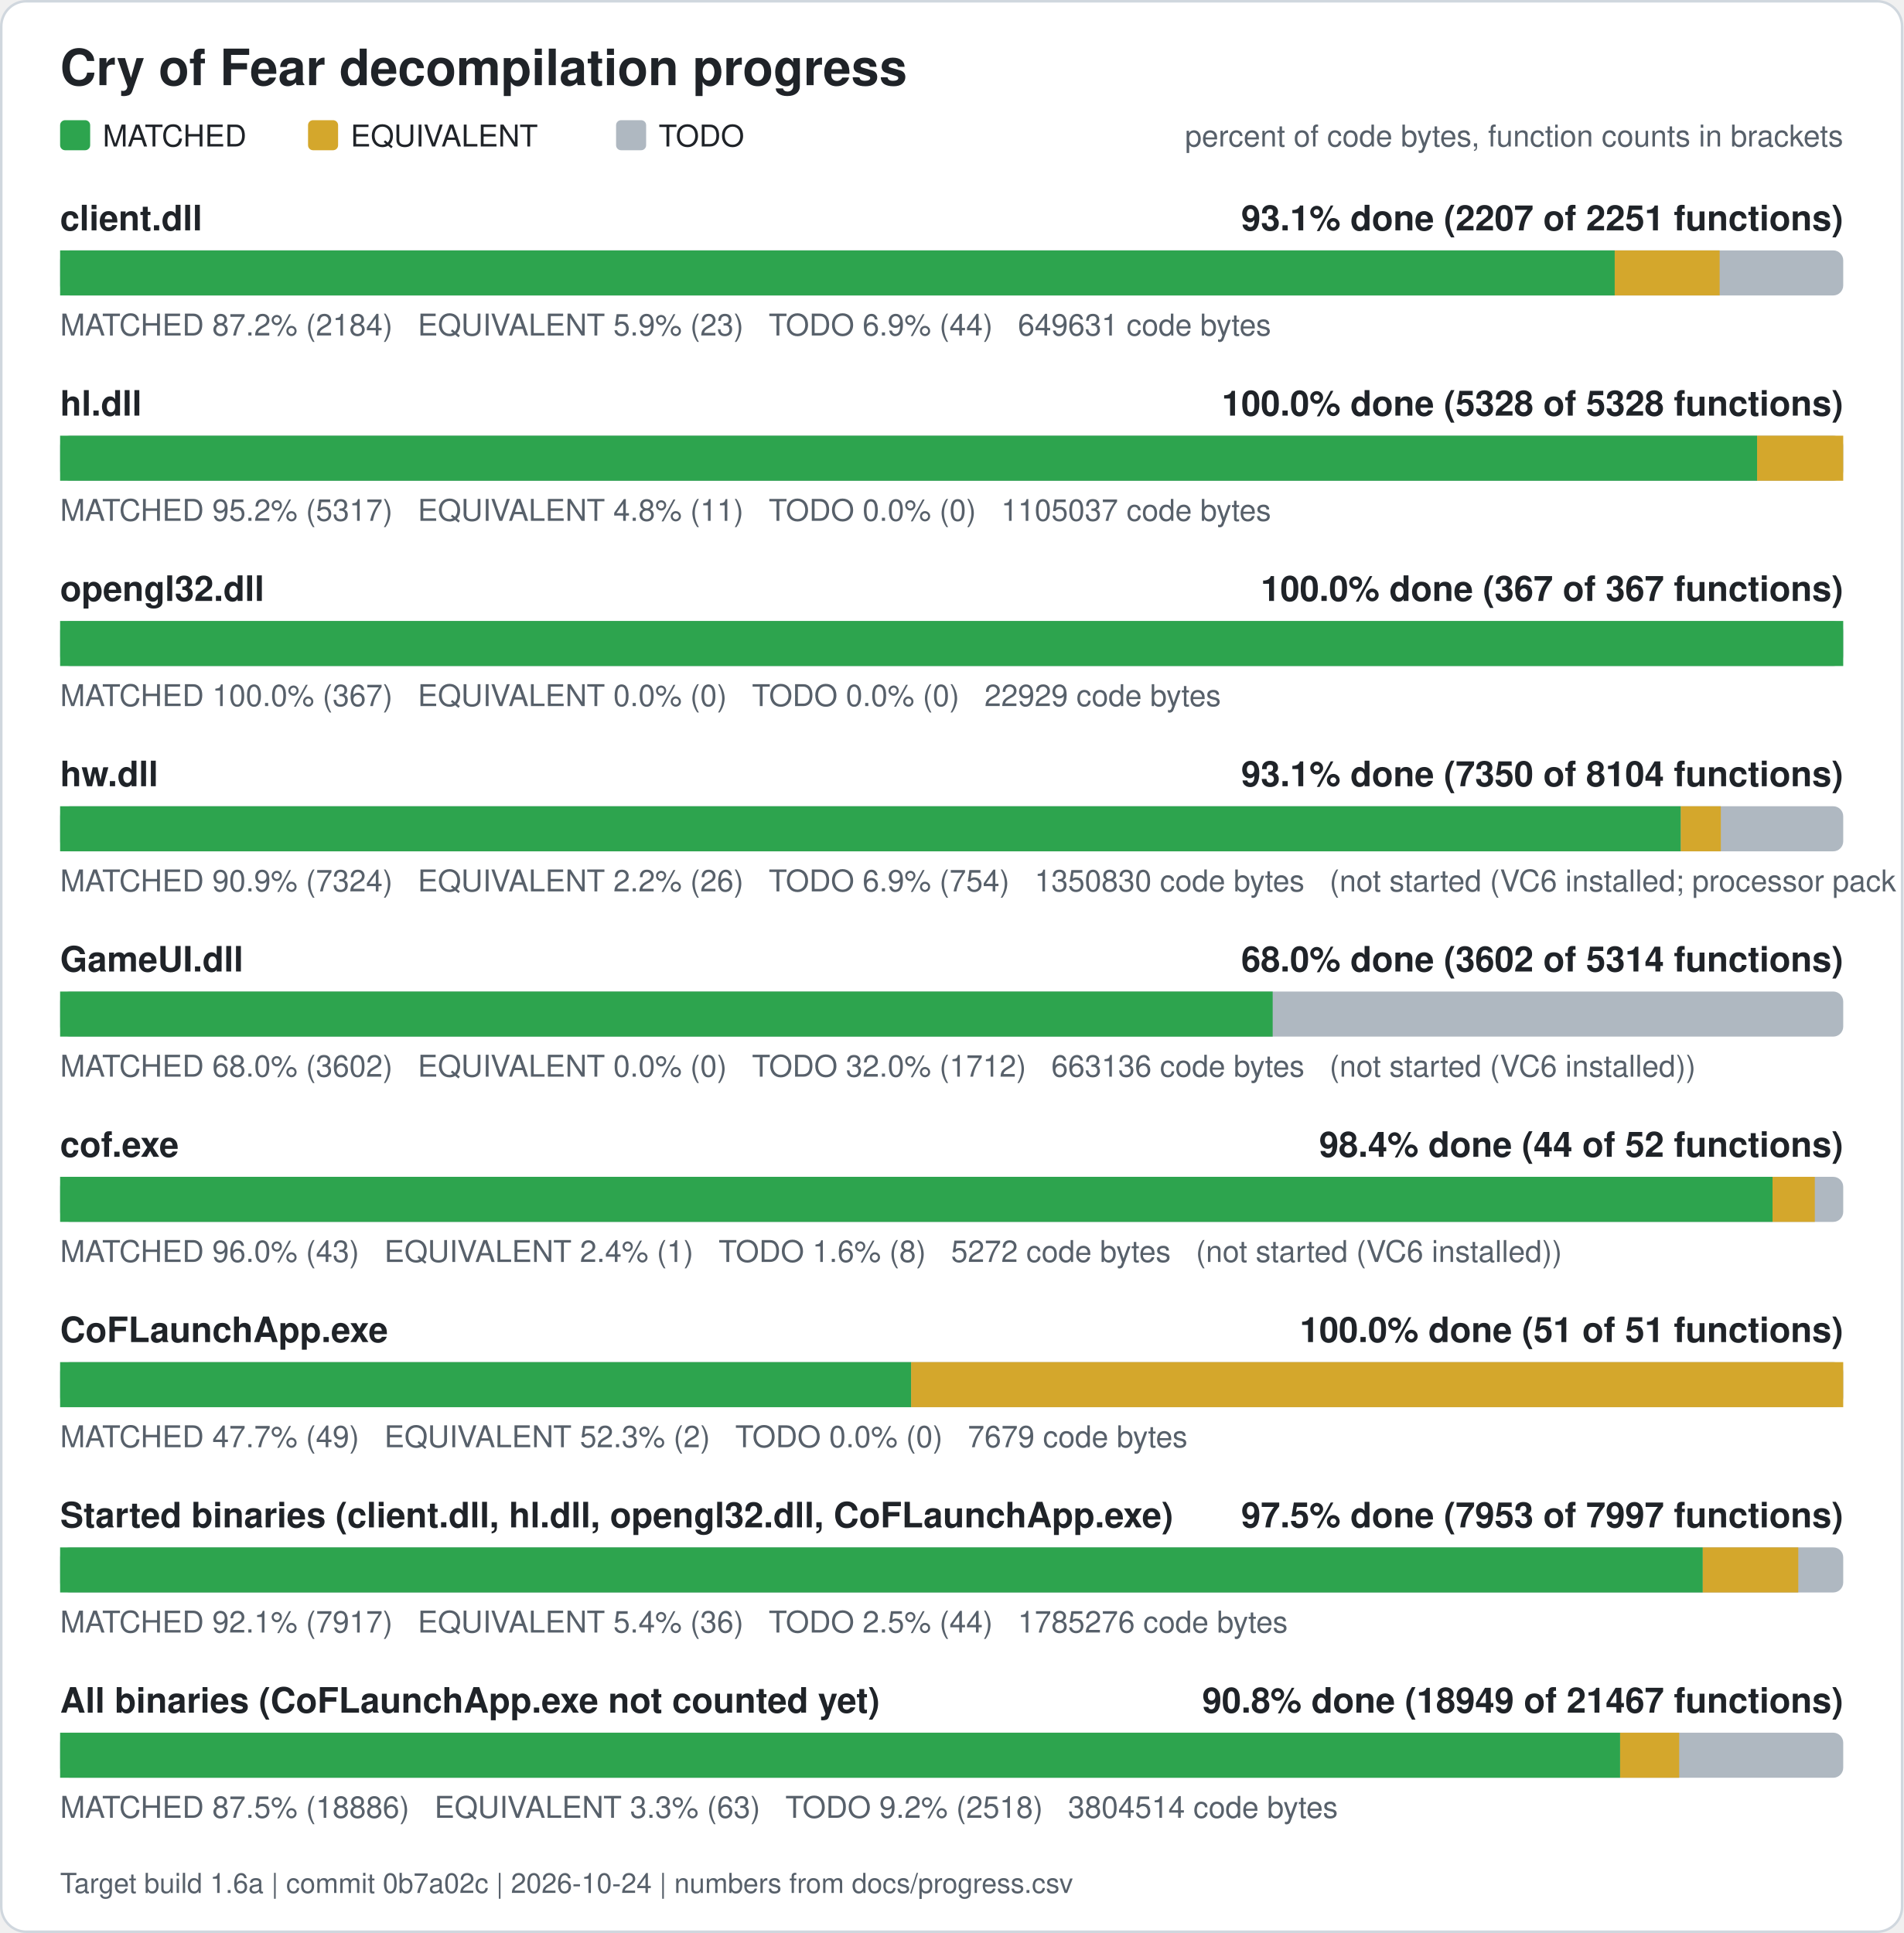
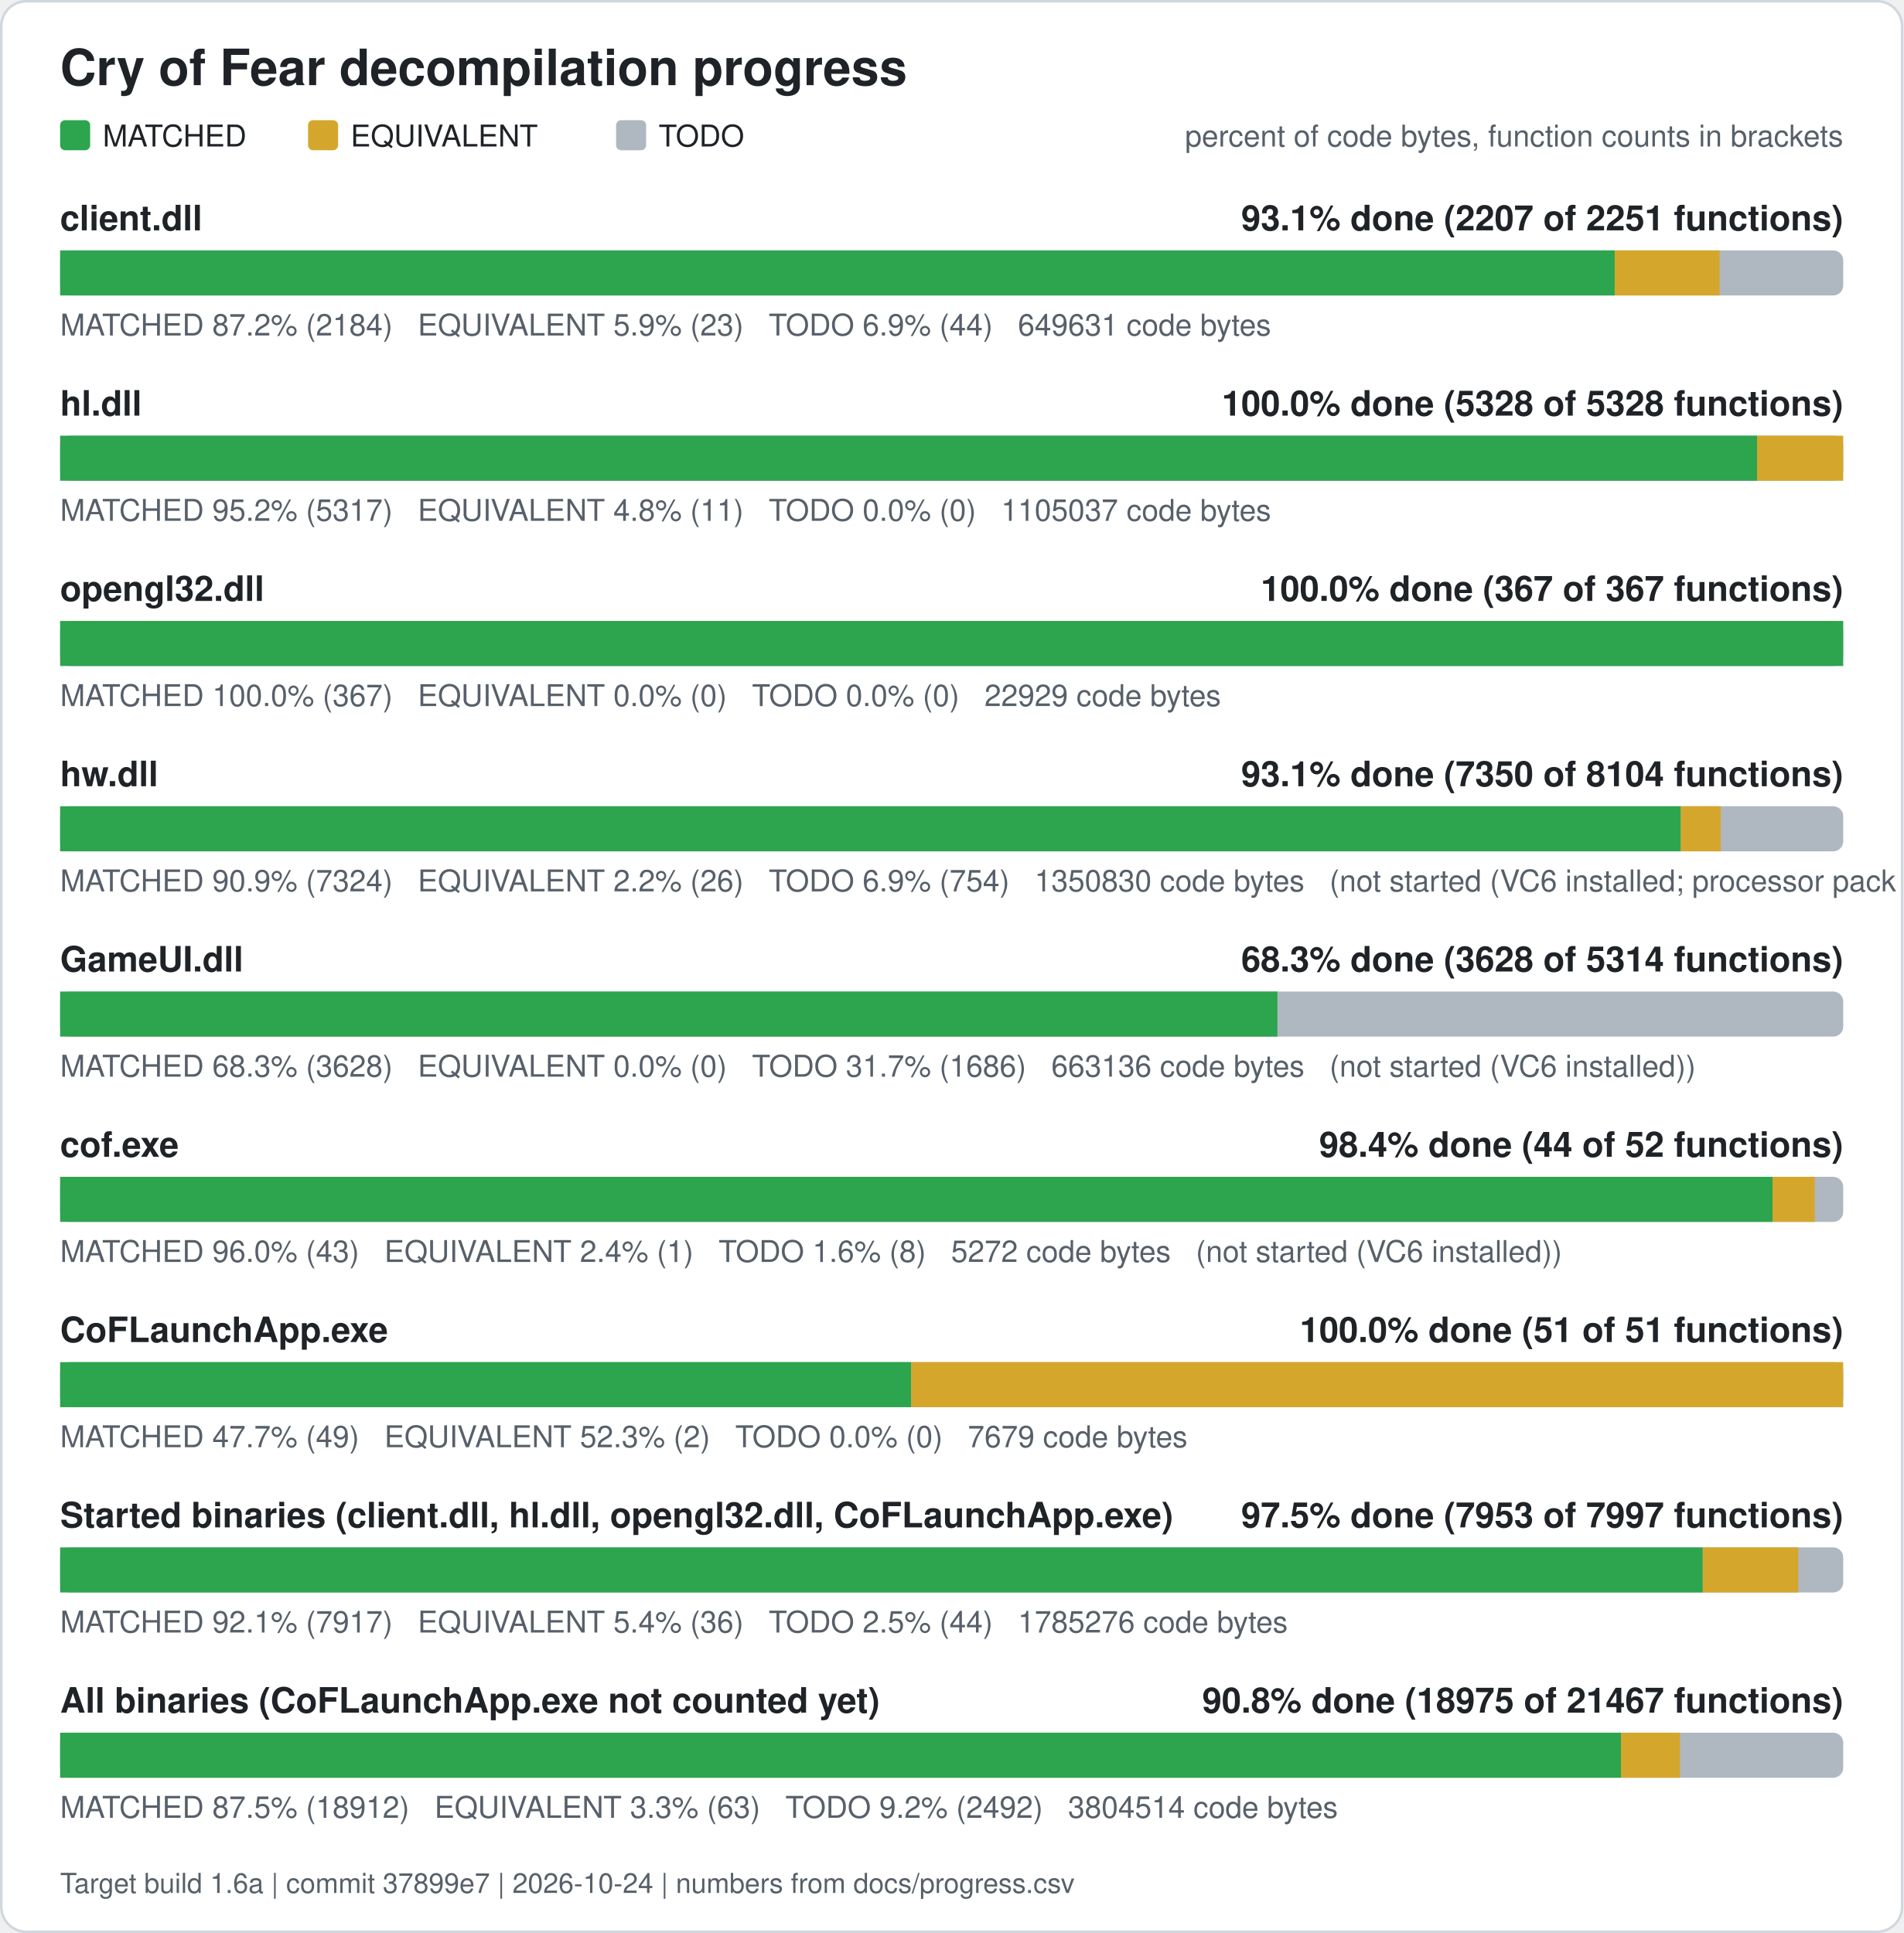
<svg xmlns="http://www.w3.org/2000/svg" width="760" height="772" viewBox="0 0 760 772" role="img" aria-label="Cry of Fear decompilation progress">
  <rect x="0.5" y="0.5" width="759" height="771" rx="10" fill="#ffffff" stroke="#d0d7de" />
  <text x="24" y="34" font-family="Segoe UI, Helvetica, Arial, sans-serif" font-size="20" font-weight="600" fill="#1f2328">Cry of Fear decompilation progress</text>
  <rect x="24" y="48" width="12" height="12" rx="2" fill="#2da44e" />
  <text x="41" y="58.5" font-family="Segoe UI, Helvetica, Arial, sans-serif" font-size="12" fill="#1f2328">MATCHED</text>
  <rect x="123" y="48" width="12" height="12" rx="2" fill="#d4a72c" />
  <text x="140" y="58.5" font-family="Segoe UI, Helvetica, Arial, sans-serif" font-size="12" fill="#1f2328">EQUIVALENT</text>
  <rect x="246" y="48" width="12" height="12" rx="2" fill="#afb8c1" />
  <text x="263" y="58.5" font-family="Segoe UI, Helvetica, Arial, sans-serif" font-size="12" fill="#1f2328">TODO</text>
  <text x="736" y="58.5" font-family="Segoe UI, Helvetica, Arial, sans-serif" font-size="12" fill="#57606a" text-anchor="end">percent of code bytes, function counts in brackets</text>
  <text x="24" y="92" font-family="Segoe UI, Helvetica, Arial, sans-serif" font-size="14" font-weight="600" fill="#1f2328">client.dll</text>
  <text x="736" y="92" font-family="Segoe UI, Helvetica, Arial, sans-serif" font-size="14" font-weight="600" fill="#1f2328" text-anchor="end">93.1% done (2207 of 2251 functions)</text>
  <rect x="24" y="100" width="712" height="18" rx="4" fill="#afb8c1" />
  <rect x="24.00" y="100" width="620.76" height="18" fill="#2da44e" />
  <rect x="644.76" y="100" width="41.89" height="18" fill="#d4a72c" />
  <text x="24" y="134" font-family="Segoe UI, Helvetica, Arial, sans-serif" font-size="12" fill="#57606a" xml:space="preserve">MATCHED 87.2% (2184)   EQUIVALENT 5.9% (23)   TODO 6.9% (44)   649631 code bytes</text>
  <text x="24" y="166" font-family="Segoe UI, Helvetica, Arial, sans-serif" font-size="14" font-weight="600" fill="#1f2328">hl.dll</text>
  <text x="736" y="166" font-family="Segoe UI, Helvetica, Arial, sans-serif" font-size="14" font-weight="600" fill="#1f2328" text-anchor="end">100.0% done (5328 of 5328 functions)</text>
  <rect x="24" y="174" width="712" height="18" rx="4" fill="#afb8c1" />
  <rect x="24.00" y="174" width="677.61" height="18" fill="#2da44e" />
  <rect x="701.61" y="174" width="34.39" height="18" fill="#d4a72c" />
  <text x="24" y="208" font-family="Segoe UI, Helvetica, Arial, sans-serif" font-size="12" fill="#57606a" xml:space="preserve">MATCHED 95.2% (5317)   EQUIVALENT 4.8% (11)   TODO 0.0% (0)   1105037 code bytes</text>
  <text x="24" y="240" font-family="Segoe UI, Helvetica, Arial, sans-serif" font-size="14" font-weight="600" fill="#1f2328">opengl32.dll</text>
  <text x="736" y="240" font-family="Segoe UI, Helvetica, Arial, sans-serif" font-size="14" font-weight="600" fill="#1f2328" text-anchor="end">100.0% done (367 of 367 functions)</text>
  <rect x="24" y="248" width="712" height="18" rx="4" fill="#afb8c1" />
  <rect x="24.00" y="248" width="712.00" height="18" fill="#2da44e" />
  <text x="24" y="282" font-family="Segoe UI, Helvetica, Arial, sans-serif" font-size="12" fill="#57606a" xml:space="preserve">MATCHED 100.0% (367)   EQUIVALENT 0.0% (0)   TODO 0.0% (0)   22929 code bytes</text>
  <text x="24" y="314" font-family="Segoe UI, Helvetica, Arial, sans-serif" font-size="14" font-weight="600" fill="#1f2328">hw.dll</text>
  <text x="736" y="314" font-family="Segoe UI, Helvetica, Arial, sans-serif" font-size="14" font-weight="600" fill="#1f2328" text-anchor="end">93.1% done (7350 of 8104 functions)</text>
  <rect x="24" y="322" width="712" height="18" rx="4" fill="#afb8c1" />
  <rect x="24.00" y="322" width="647.15" height="18" fill="#2da44e" />
  <rect x="671.15" y="322" width="15.98" height="18" fill="#d4a72c" />
  <text x="24" y="356" font-family="Segoe UI, Helvetica, Arial, sans-serif" font-size="12" fill="#57606a" xml:space="preserve">MATCHED 90.9% (7324)   EQUIVALENT 2.2% (26)   TODO 6.9% (754)   1350830 code bytes   (not started (VC6 installed; processor pack and VS 2005 objects need those compilers))</text>
  <text x="24" y="388" font-family="Segoe UI, Helvetica, Arial, sans-serif" font-size="14" font-weight="600" fill="#1f2328">GameUI.dll</text>
-   <text x="736" y="388" font-family="Segoe UI, Helvetica, Arial, sans-serif" font-size="14" font-weight="600" fill="#1f2328" text-anchor="end">68.0% done (3602 of 5314 functions)</text>
+   <text x="736" y="388" font-family="Segoe UI, Helvetica, Arial, sans-serif" font-size="14" font-weight="600" fill="#1f2328" text-anchor="end">68.3% done (3628 of 5314 functions)</text>
  <rect x="24" y="396" width="712" height="18" rx="4" fill="#afb8c1" />
-   <rect x="24.00" y="396" width="484.18" height="18" fill="#2da44e" />
-   <text x="24" y="430" font-family="Segoe UI, Helvetica, Arial, sans-serif" font-size="12" fill="#57606a" xml:space="preserve">MATCHED 68.0% (3602)   EQUIVALENT 0.0% (0)   TODO 32.0% (1712)   663136 code bytes   (not started (VC6 installed))</text>
+   <rect x="24.00" y="396" width="486.06" height="18" fill="#2da44e" />
+   <text x="24" y="430" font-family="Segoe UI, Helvetica, Arial, sans-serif" font-size="12" fill="#57606a" xml:space="preserve">MATCHED 68.3% (3628)   EQUIVALENT 0.0% (0)   TODO 31.7% (1686)   663136 code bytes   (not started (VC6 installed))</text>
  <text x="24" y="462" font-family="Segoe UI, Helvetica, Arial, sans-serif" font-size="14" font-weight="600" fill="#1f2328">cof.exe</text>
  <text x="736" y="462" font-family="Segoe UI, Helvetica, Arial, sans-serif" font-size="14" font-weight="600" fill="#1f2328" text-anchor="end">98.4% done (44 of 52 functions)</text>
  <rect x="24" y="470" width="712" height="18" rx="4" fill="#afb8c1" />
  <rect x="24.00" y="470" width="683.77" height="18" fill="#2da44e" />
  <rect x="707.77" y="470" width="16.88" height="18" fill="#d4a72c" />
  <text x="24" y="504" font-family="Segoe UI, Helvetica, Arial, sans-serif" font-size="12" fill="#57606a" xml:space="preserve">MATCHED 96.0% (43)   EQUIVALENT 2.4% (1)   TODO 1.6% (8)   5272 code bytes   (not started (VC6 installed))</text>
  <text x="24" y="536" font-family="Segoe UI, Helvetica, Arial, sans-serif" font-size="14" font-weight="600" fill="#1f2328">CoFLaunchApp.exe</text>
  <text x="736" y="536" font-family="Segoe UI, Helvetica, Arial, sans-serif" font-size="14" font-weight="600" fill="#1f2328" text-anchor="end">100.0% done (51 of 51 functions)</text>
  <rect x="24" y="544" width="712" height="18" rx="4" fill="#afb8c1" />
  <rect x="24.00" y="544" width="339.82" height="18" fill="#2da44e" />
  <rect x="363.82" y="544" width="372.18" height="18" fill="#d4a72c" />
  <text x="24" y="578" font-family="Segoe UI, Helvetica, Arial, sans-serif" font-size="12" fill="#57606a" xml:space="preserve">MATCHED 47.7% (49)   EQUIVALENT 52.3% (2)   TODO 0.0% (0)   7679 code bytes</text>
  <text x="24" y="610" font-family="Segoe UI, Helvetica, Arial, sans-serif" font-size="14" font-weight="600" fill="#1f2328">Started binaries (client.dll, hl.dll, opengl32.dll, CoFLaunchApp.exe)</text>
  <text x="736" y="610" font-family="Segoe UI, Helvetica, Arial, sans-serif" font-size="14" font-weight="600" fill="#1f2328" text-anchor="end">97.5% done (7953 of 7997 functions)</text>
  <rect x="24" y="618" width="712" height="18" rx="4" fill="#afb8c1" />
  <rect x="24.00" y="618" width="655.92" height="18" fill="#2da44e" />
  <rect x="679.92" y="618" width="38.13" height="18" fill="#d4a72c" />
  <text x="24" y="652" font-family="Segoe UI, Helvetica, Arial, sans-serif" font-size="12" fill="#57606a" xml:space="preserve">MATCHED 92.1% (7917)   EQUIVALENT 5.4% (36)   TODO 2.5% (44)   1785276 code bytes</text>
  <text x="24" y="684" font-family="Segoe UI, Helvetica, Arial, sans-serif" font-size="14" font-weight="600" fill="#1f2328">All binaries (CoFLaunchApp.exe not counted yet)</text>
-   <text x="736" y="684" font-family="Segoe UI, Helvetica, Arial, sans-serif" font-size="14" font-weight="600" fill="#1f2328" text-anchor="end">90.8% done (18949 of 21467 functions)</text>
+   <text x="736" y="684" font-family="Segoe UI, Helvetica, Arial, sans-serif" font-size="14" font-weight="600" fill="#1f2328" text-anchor="end">90.8% done (18975 of 21467 functions)</text>
  <rect x="24" y="692" width="712" height="18" rx="4" fill="#afb8c1" />
-   <rect x="24.00" y="692" width="622.91" height="18" fill="#2da44e" />
-   <rect x="646.91" y="692" width="23.59" height="18" fill="#d4a72c" />
-   <text x="24" y="726" font-family="Segoe UI, Helvetica, Arial, sans-serif" font-size="12" fill="#57606a" xml:space="preserve">MATCHED 87.5% (18886)   EQUIVALENT 3.3% (63)   TODO 9.2% (2518)   3804514 code bytes</text>
-   <text x="24" y="756" font-family="Segoe UI, Helvetica, Arial, sans-serif" font-size="11" fill="#57606a">Target build 1.6a | commit 0b7a02c | 2026-10-24 | numbers from docs/progress.csv</text>
+   <rect x="24.00" y="692" width="623.24" height="18" fill="#2da44e" />
+   <rect x="647.24" y="692" width="23.59" height="18" fill="#d4a72c" />
+   <text x="24" y="726" font-family="Segoe UI, Helvetica, Arial, sans-serif" font-size="12" fill="#57606a" xml:space="preserve">MATCHED 87.5% (18912)   EQUIVALENT 3.3% (63)   TODO 9.2% (2492)   3804514 code bytes</text>
+   <text x="24" y="756" font-family="Segoe UI, Helvetica, Arial, sans-serif" font-size="11" fill="#57606a">Target build 1.6a | commit 37899e7 | 2026-10-24 | numbers from docs/progress.csv</text>
</svg>
